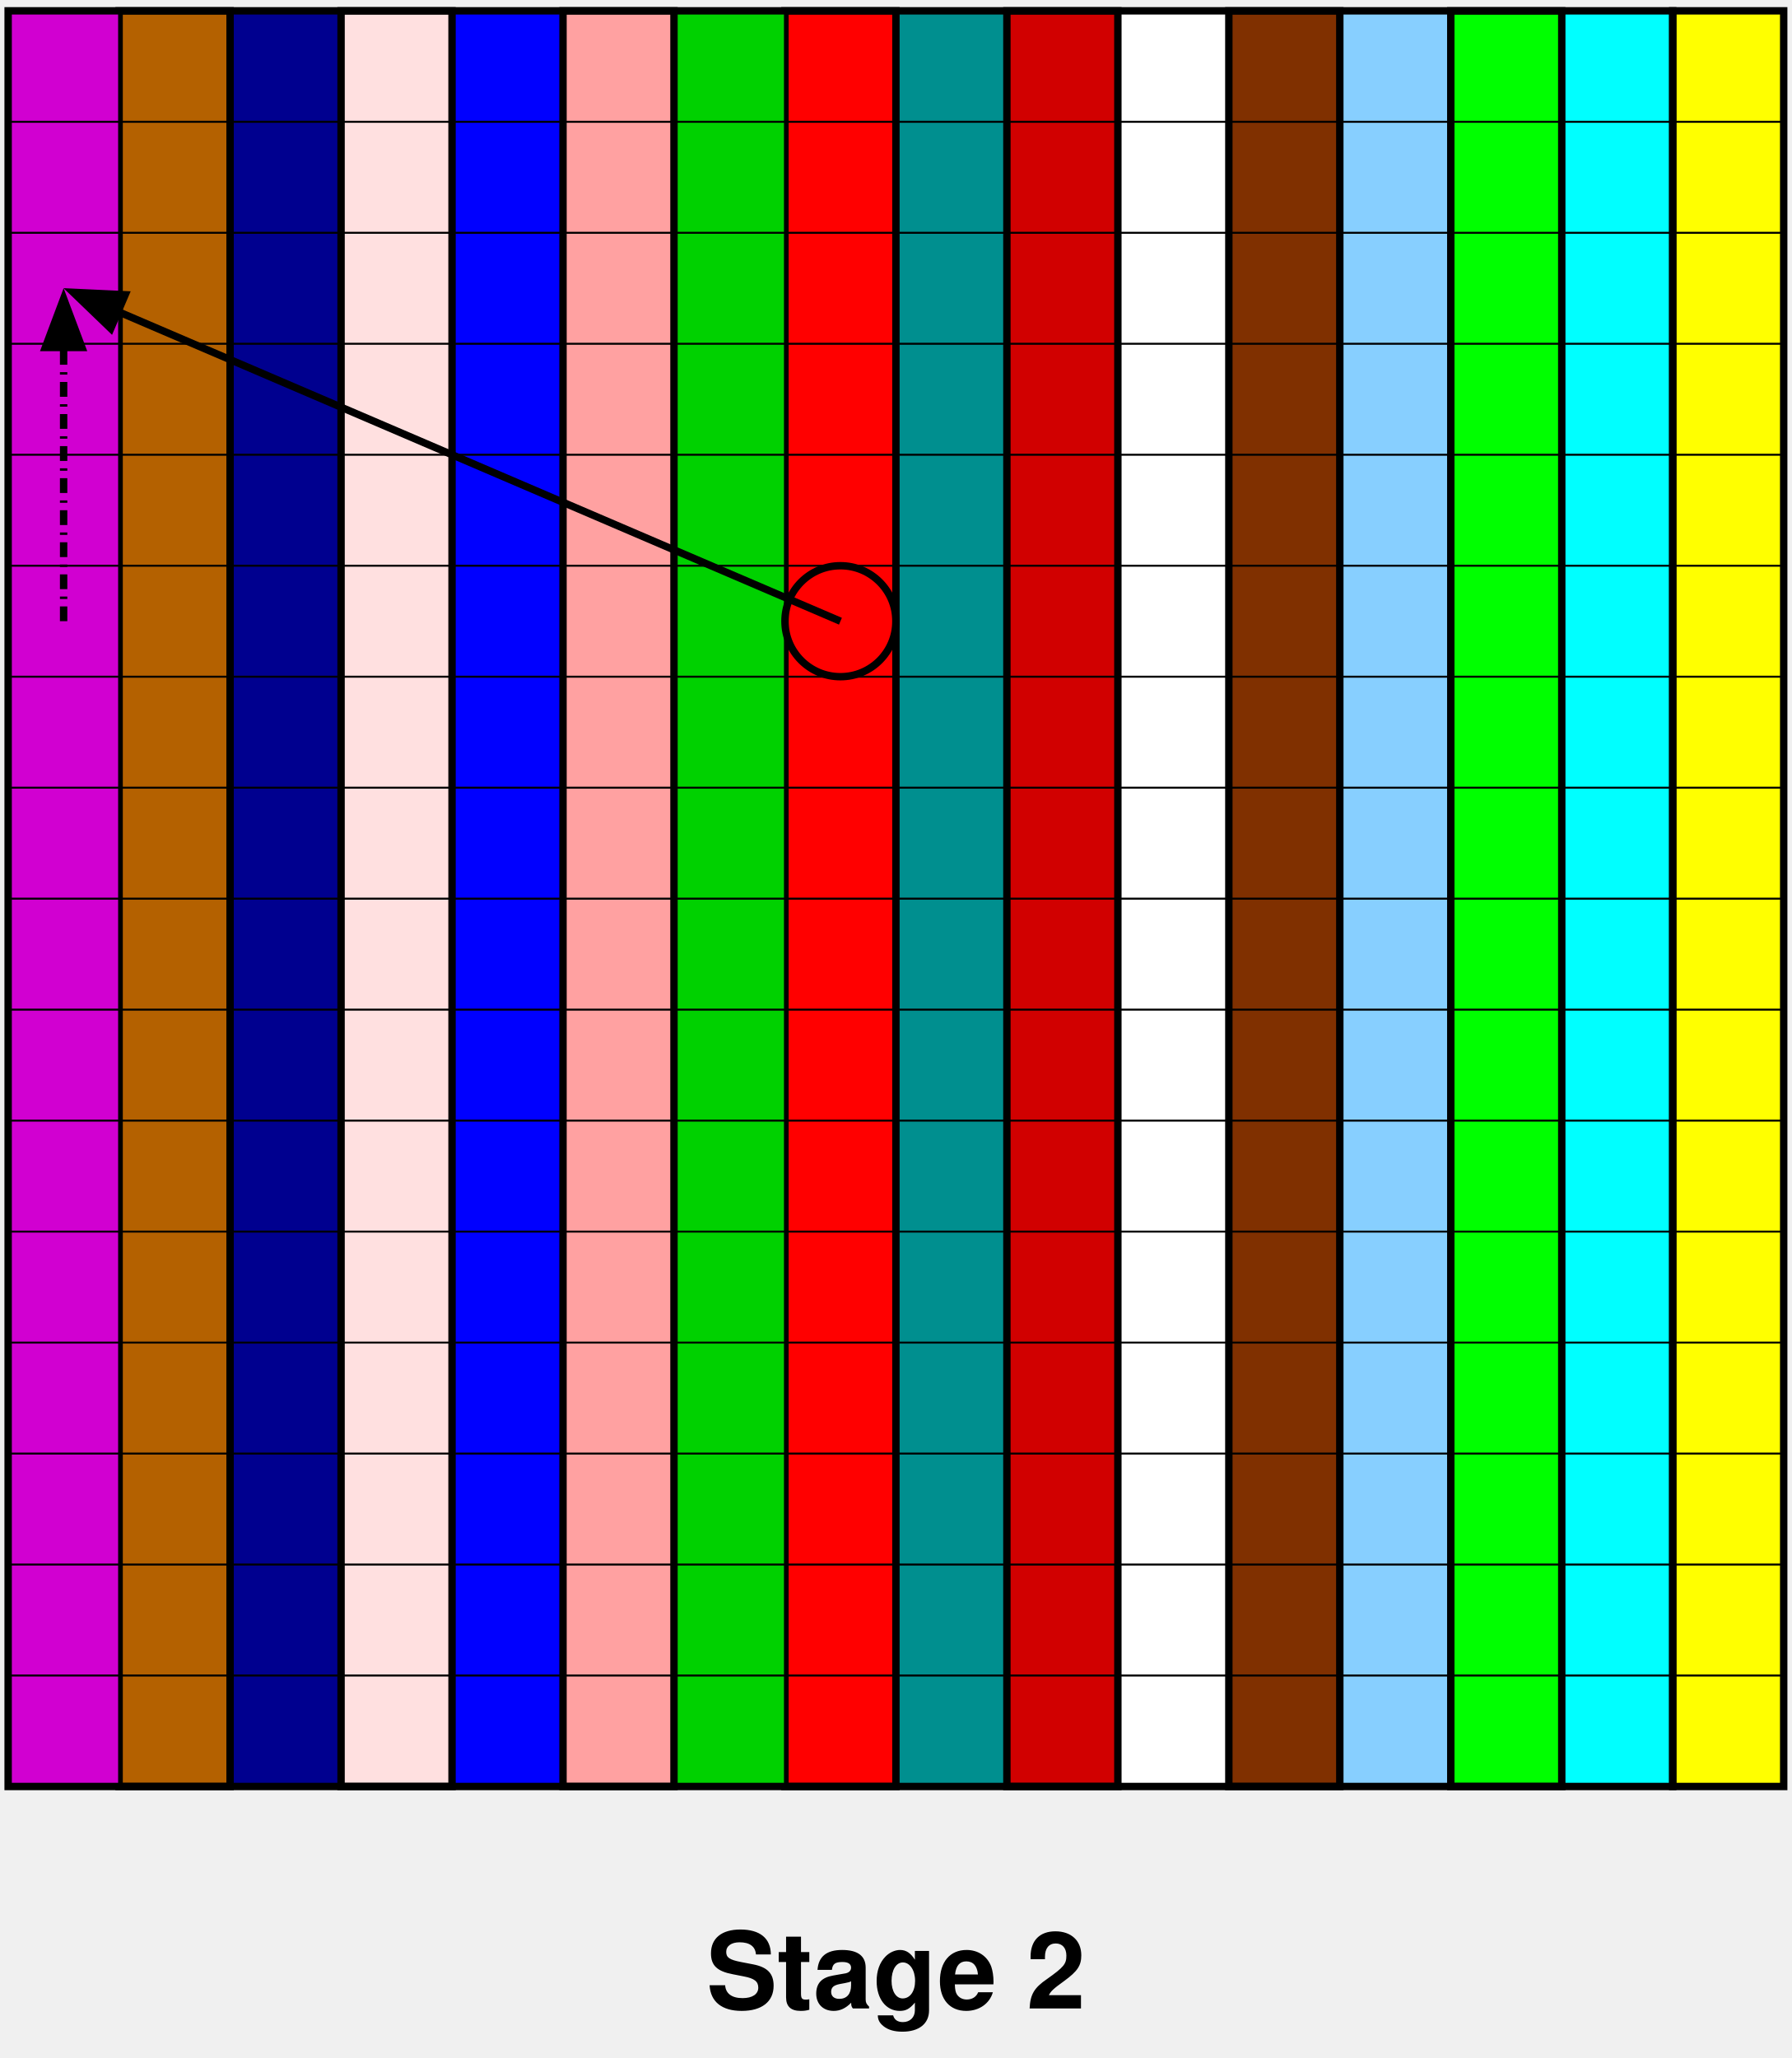
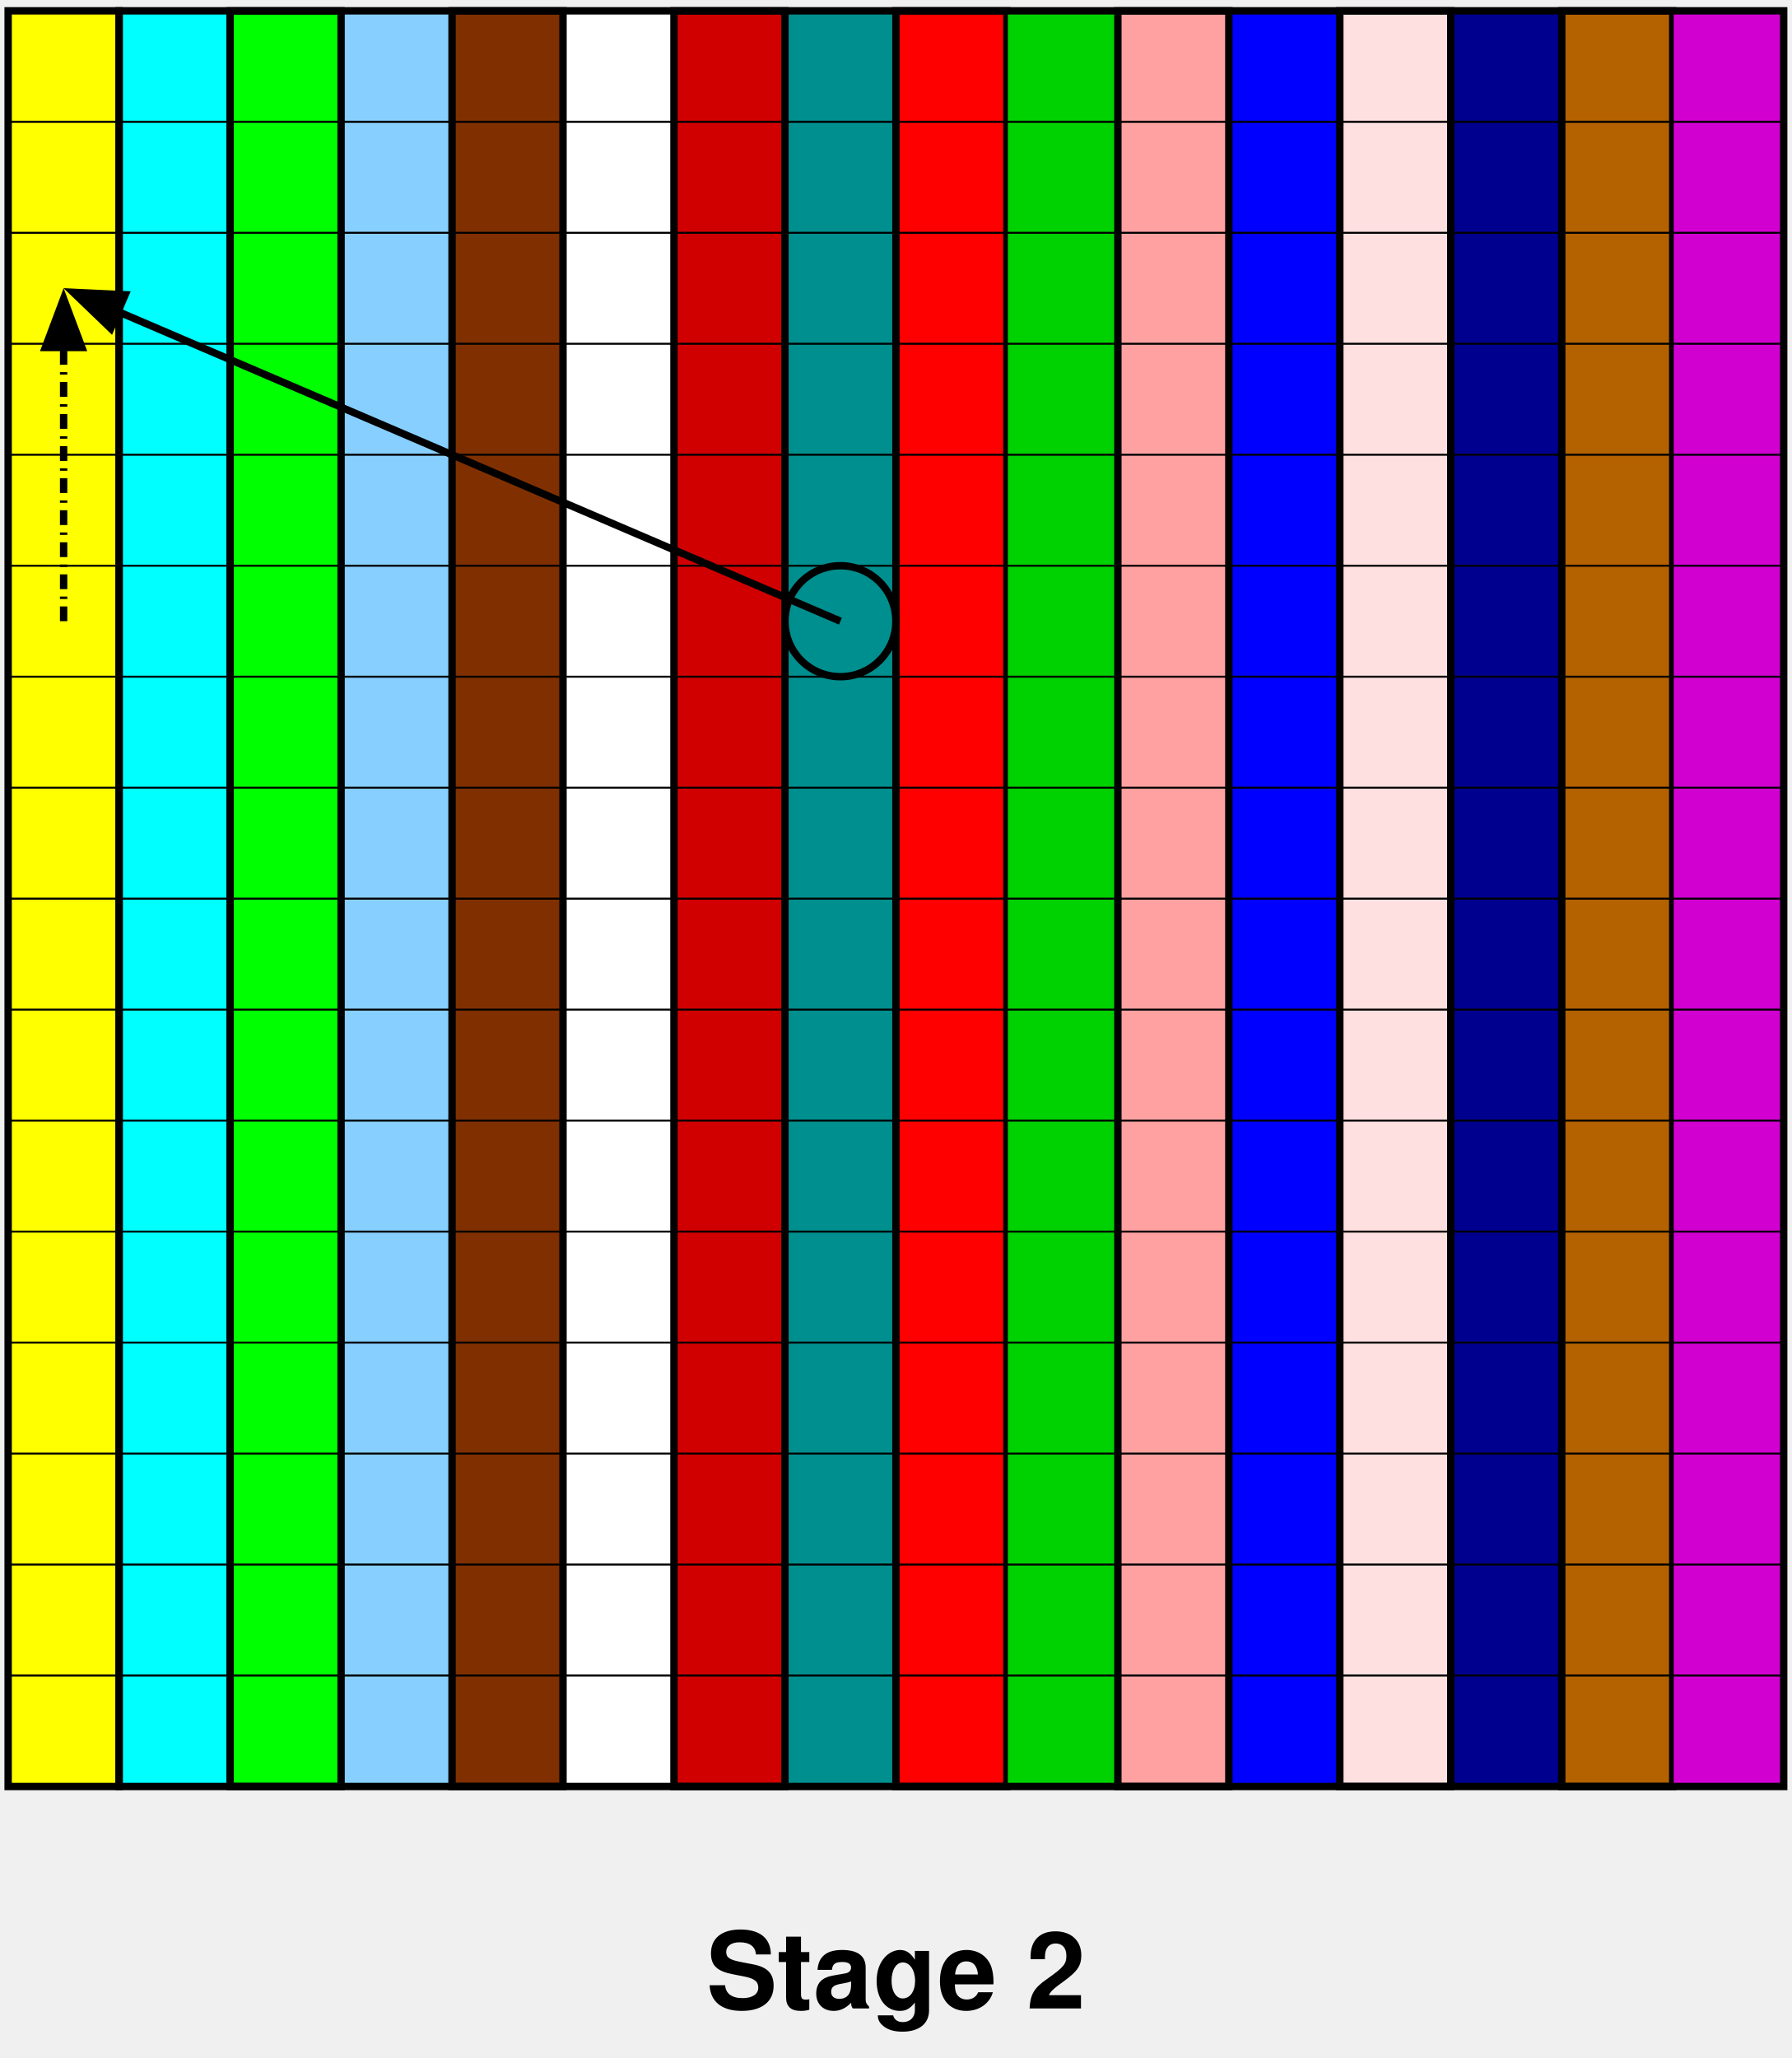
<svg xmlns="http://www.w3.org/2000/svg" width="229pt" height="263pt" viewBox="867 1317 7266 8323">
  <g fill="none">
-     <rect x="7650" y="1350" width="450" height="7200" fill="#ffff00" stroke="#000000" stroke-width="8px" />
-     <rect x="7200" y="1350" width="450" height="7200" fill="#00ffff" stroke="#000000" stroke-width="8px" />
-     <rect x="6750" y="1350" width="450" height="7200" fill="#00ff00" stroke="#000000" stroke-width="8px" />
-     <rect x="6300" y="1350" width="450" height="7200" fill="#87cfff" stroke="#000000" stroke-width="8px" />
-     <rect x="5850" y="1350" width="450" height="7200" fill="#803000" stroke="#000000" stroke-width="8px" />
-     <rect x="5400" y="1350" width="450" height="7200" fill="#ffffff" stroke="#000000" stroke-width="8px" />
-     <rect x="4950" y="1350" width="450" height="7200" fill="#d10000" stroke="#000000" stroke-width="8px" />
-     <rect x="4500" y="1350" width="450" height="7200" fill="#008f8f" stroke="#000000" stroke-width="8px" />
-     <rect x="4050" y="1350" width="450" height="7200" fill="#ff0000" stroke="#000000" stroke-width="8px" />
-     <rect x="2250" y="1350" width="450" height="7200" fill="#ffe0e0" stroke="#000000" stroke-width="8px" />
-     <rect x="1800" y="1350" width="450" height="7200" fill="#00008f" stroke="#000000" stroke-width="8px" />
-     <rect x="1350" y="1350" width="450" height="7200" fill="#b46100" stroke="#000000" stroke-width="8px" />
+     <rect x="900" y="1350" width="450" height="7200" fill="#ffff00" stroke="#000000" stroke-width="8px" />
+     <rect x="1350" y="1350" width="450" height="7200" fill="#00ffff" stroke="#000000" stroke-width="8px" />
+     <rect x="1800" y="1350" width="450" height="7200" fill="#00ff00" stroke="#000000" stroke-width="8px" />
+     <rect x="2250" y="1350" width="450" height="7200" fill="#87cfff" stroke="#000000" stroke-width="8px" />
+     <rect x="2700" y="1350" width="450" height="7200" fill="#803000" stroke="#000000" stroke-width="8px" />
+     <rect x="3150" y="1350" width="450" height="7200" fill="#ffffff" stroke="#000000" stroke-width="8px" />
+     <rect x="3600" y="1350" width="450" height="7200" fill="#d10000" stroke="#000000" stroke-width="8px" />
+     <rect x="4050" y="1350" width="450" height="7200" fill="#008f8f" stroke="#000000" stroke-width="8px" />
+     <rect x="4500" y="1350" width="450" height="7200" fill="#ff0000" stroke="#000000" stroke-width="8px" />
+     <rect x="6300" y="1350" width="450" height="7200" fill="#ffe0e0" stroke="#000000" stroke-width="8px" />
+     <rect x="6750" y="1350" width="450" height="7200" fill="#00008f" stroke="#000000" stroke-width="8px" />
+     <rect x="7200" y="1350" width="450" height="7200" fill="#b46100" stroke="#000000" stroke-width="8px" />
    <text xml:space="preserve" x="4500" y="9450" fill="#000000" font-family="Helvetica" font-style="normal" font-weight="bold" font-size="432" text-anchor="middle">Stage 2</text>
-     <rect x="2700" y="1350" width="450" height="7200" fill="#0000ff" stroke="#000000" stroke-width="8px" />
-     <rect x="7650" y="1350" width="450" height="7200" stroke="#000000" stroke-width="30px" />
-     <rect x="6750" y="1350" width="450" height="7200" stroke="#000000" stroke-width="30px" />
-     <rect x="5850" y="1350" width="450" height="7200" stroke="#000000" stroke-width="30px" />
-     <rect x="4950" y="1350" width="450" height="7200" stroke="#000000" stroke-width="30px" />
-     <rect x="4050" y="1350" width="450" height="7200" stroke="#000000" stroke-width="30px" />
-     <rect x="3600" y="1350" width="450" height="7200" fill="#00d100" stroke="#000000" stroke-width="8px" />
-     <rect x="3150" y="1350" width="450" height="7200" fill="#ffa1a1" stroke="#000000" stroke-width="8px" />
-     <rect x="3150" y="1350" width="450" height="7200" stroke="#000000" stroke-width="30px" />
-     <rect x="2250" y="1350" width="450" height="7200" stroke="#000000" stroke-width="30px" />
-     <rect x="1350" y="1350" width="450" height="7200" stroke="#000000" stroke-width="30px" />
-     <rect x="900" y="1350" width="450" height="7200" fill="#d100d1" stroke="#000000" stroke-width="8px" />
-     <rect x="900" y="1350" width="6750" height="7200" stroke="#000000" stroke-width="30px" />
-     <rect x="900" y="1800" width="7200" height="450" stroke="#000000" stroke-width="8px" />
-     <rect x="900" y="2700" width="7200" height="450" stroke="#000000" stroke-width="8px" />
-     <rect x="900" y="3600" width="7200" height="450" stroke="#000000" stroke-width="8px" />
-     <rect x="900" y="4500" width="7200" height="450" stroke="#000000" stroke-width="8px" />
-     <rect x="900" y="5400" width="7200" height="450" stroke="#000000" stroke-width="8px" />
-     <rect x="900" y="6300" width="7200" height="450" stroke="#000000" stroke-width="8px" />
-     <rect x="900" y="7200" width="7200" height="450" stroke="#000000" stroke-width="8px" />
-     <rect x="900" y="8100" width="7200" height="450" stroke="#000000" stroke-width="8px" />
    <circle cx="4275" cy="3825" r="225" stroke="#000000" stroke-width="30px" />
    <defs>
      <clipPath id="cp0">
        <path clip-rule="evenodd" d="M 867,1317 H 8133 V 9640 H 867 z   M 1320,2657 1391,2491 1116,2451 1101,2484z" />
      </clipPath>
    </defs>
    <polyline points=" 4275,3825 1125,2475" clip-path="url(#cp0)" stroke="#000000" stroke-width="30px" />
    <polygon points=" 1391,2491 1135,2479 1320,2657 1391,2491" stroke="#000000" stroke-width="8px" stroke-miterlimit="8" fill="#000000" />
    <defs>
      <clipPath id="cp1">
        <path clip-rule="evenodd" d="M 867,1317 H 8133 V 9640 H 867 z   M 1035,2726 1215,2726 1143,2457 1107,2457z" />
      </clipPath>
    </defs>
    <polyline points=" 1125,3825 1125,2475" clip-path="url(#cp1)" stroke="#000000" stroke-width="30px" stroke-dasharray="60 30 10 30" />
    <polygon points=" 1215,2726 1125,2486 1035,2726 1215,2726" stroke="#000000" stroke-width="8px" stroke-miterlimit="8" fill="#000000" />
+     <rect x="5850" y="1350" width="450" height="7200" fill="#0000ff" stroke="#000000" stroke-width="8px" />
+     <rect x="900" y="1350" width="450" height="7200" stroke="#000000" stroke-width="30px" />
+     <rect x="1800" y="1350" width="450" height="7200" stroke="#000000" stroke-width="30px" />
+     <rect x="2700" y="1350" width="450" height="7200" stroke="#000000" stroke-width="30px" />
+     <rect x="3600" y="1350" width="450" height="7200" stroke="#000000" stroke-width="30px" />
+     <rect x="4500" y="1350" width="450" height="7200" stroke="#000000" stroke-width="30px" />
+     <rect x="4950" y="1350" width="450" height="7200" fill="#00d100" stroke="#000000" stroke-width="8px" />
+     <rect x="5400" y="1350" width="450" height="7200" fill="#ffa1a1" stroke="#000000" stroke-width="8px" />
+     <rect x="5400" y="1350" width="450" height="7200" stroke="#000000" stroke-width="30px" />
+     <rect x="6300" y="1350" width="450" height="7200" stroke="#000000" stroke-width="30px" />
+     <rect x="7200" y="1350" width="450" height="7200" stroke="#000000" stroke-width="30px" />
+     <rect x="7650" y="1350" width="450" height="7200" fill="#d100d1" stroke="#000000" stroke-width="8px" />
+     <rect x="1350" y="1350" width="6750" height="7200" stroke="#000000" stroke-width="30px" />
+     <rect x="900" y="1800" width="7200" height="450" stroke="#000000" stroke-width="8px" />
+     <rect x="900" y="2700" width="7200" height="450" stroke="#000000" stroke-width="8px" />
+     <rect x="900" y="3600" width="7200" height="450" stroke="#000000" stroke-width="8px" />
+     <rect x="900" y="4500" width="7200" height="450" stroke="#000000" stroke-width="8px" />
+     <rect x="900" y="5400" width="7200" height="450" stroke="#000000" stroke-width="8px" />
+     <rect x="900" y="6300" width="7200" height="450" stroke="#000000" stroke-width="8px" />
+     <rect x="900" y="7200" width="7200" height="450" stroke="#000000" stroke-width="8px" />
+     <rect x="900" y="8100" width="7200" height="450" stroke="#000000" stroke-width="8px" />
  </g>
</svg>
